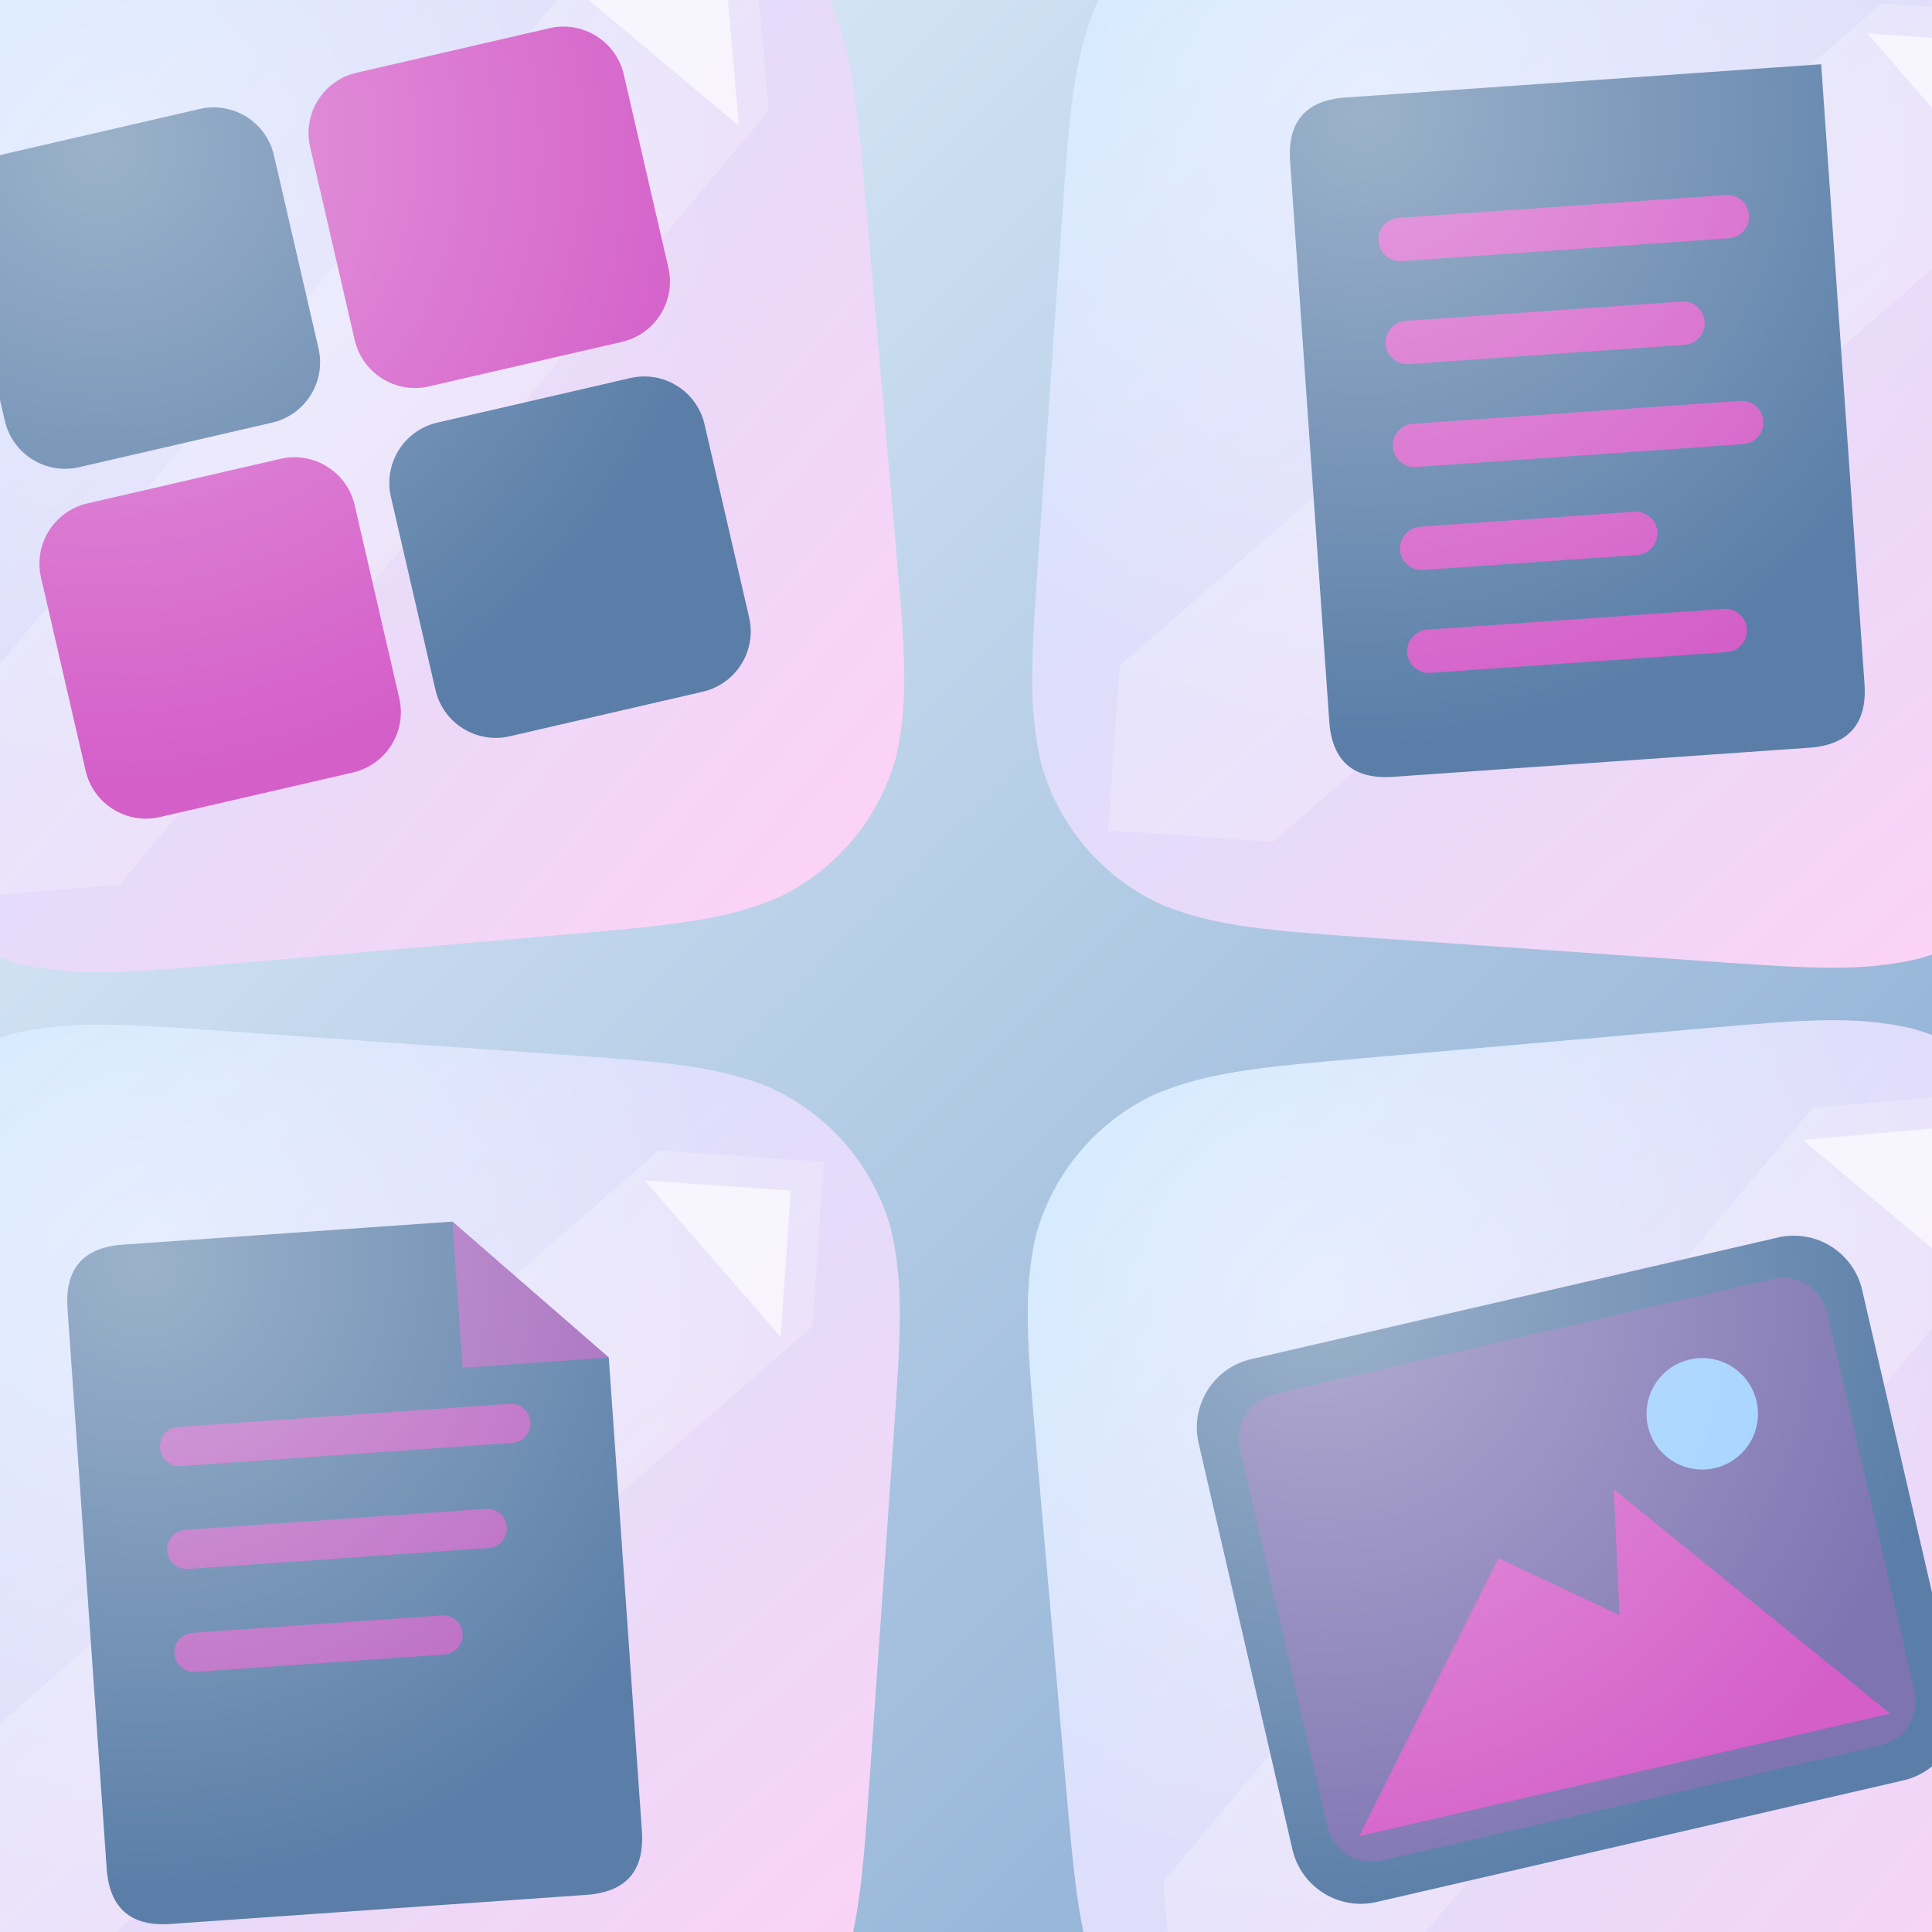
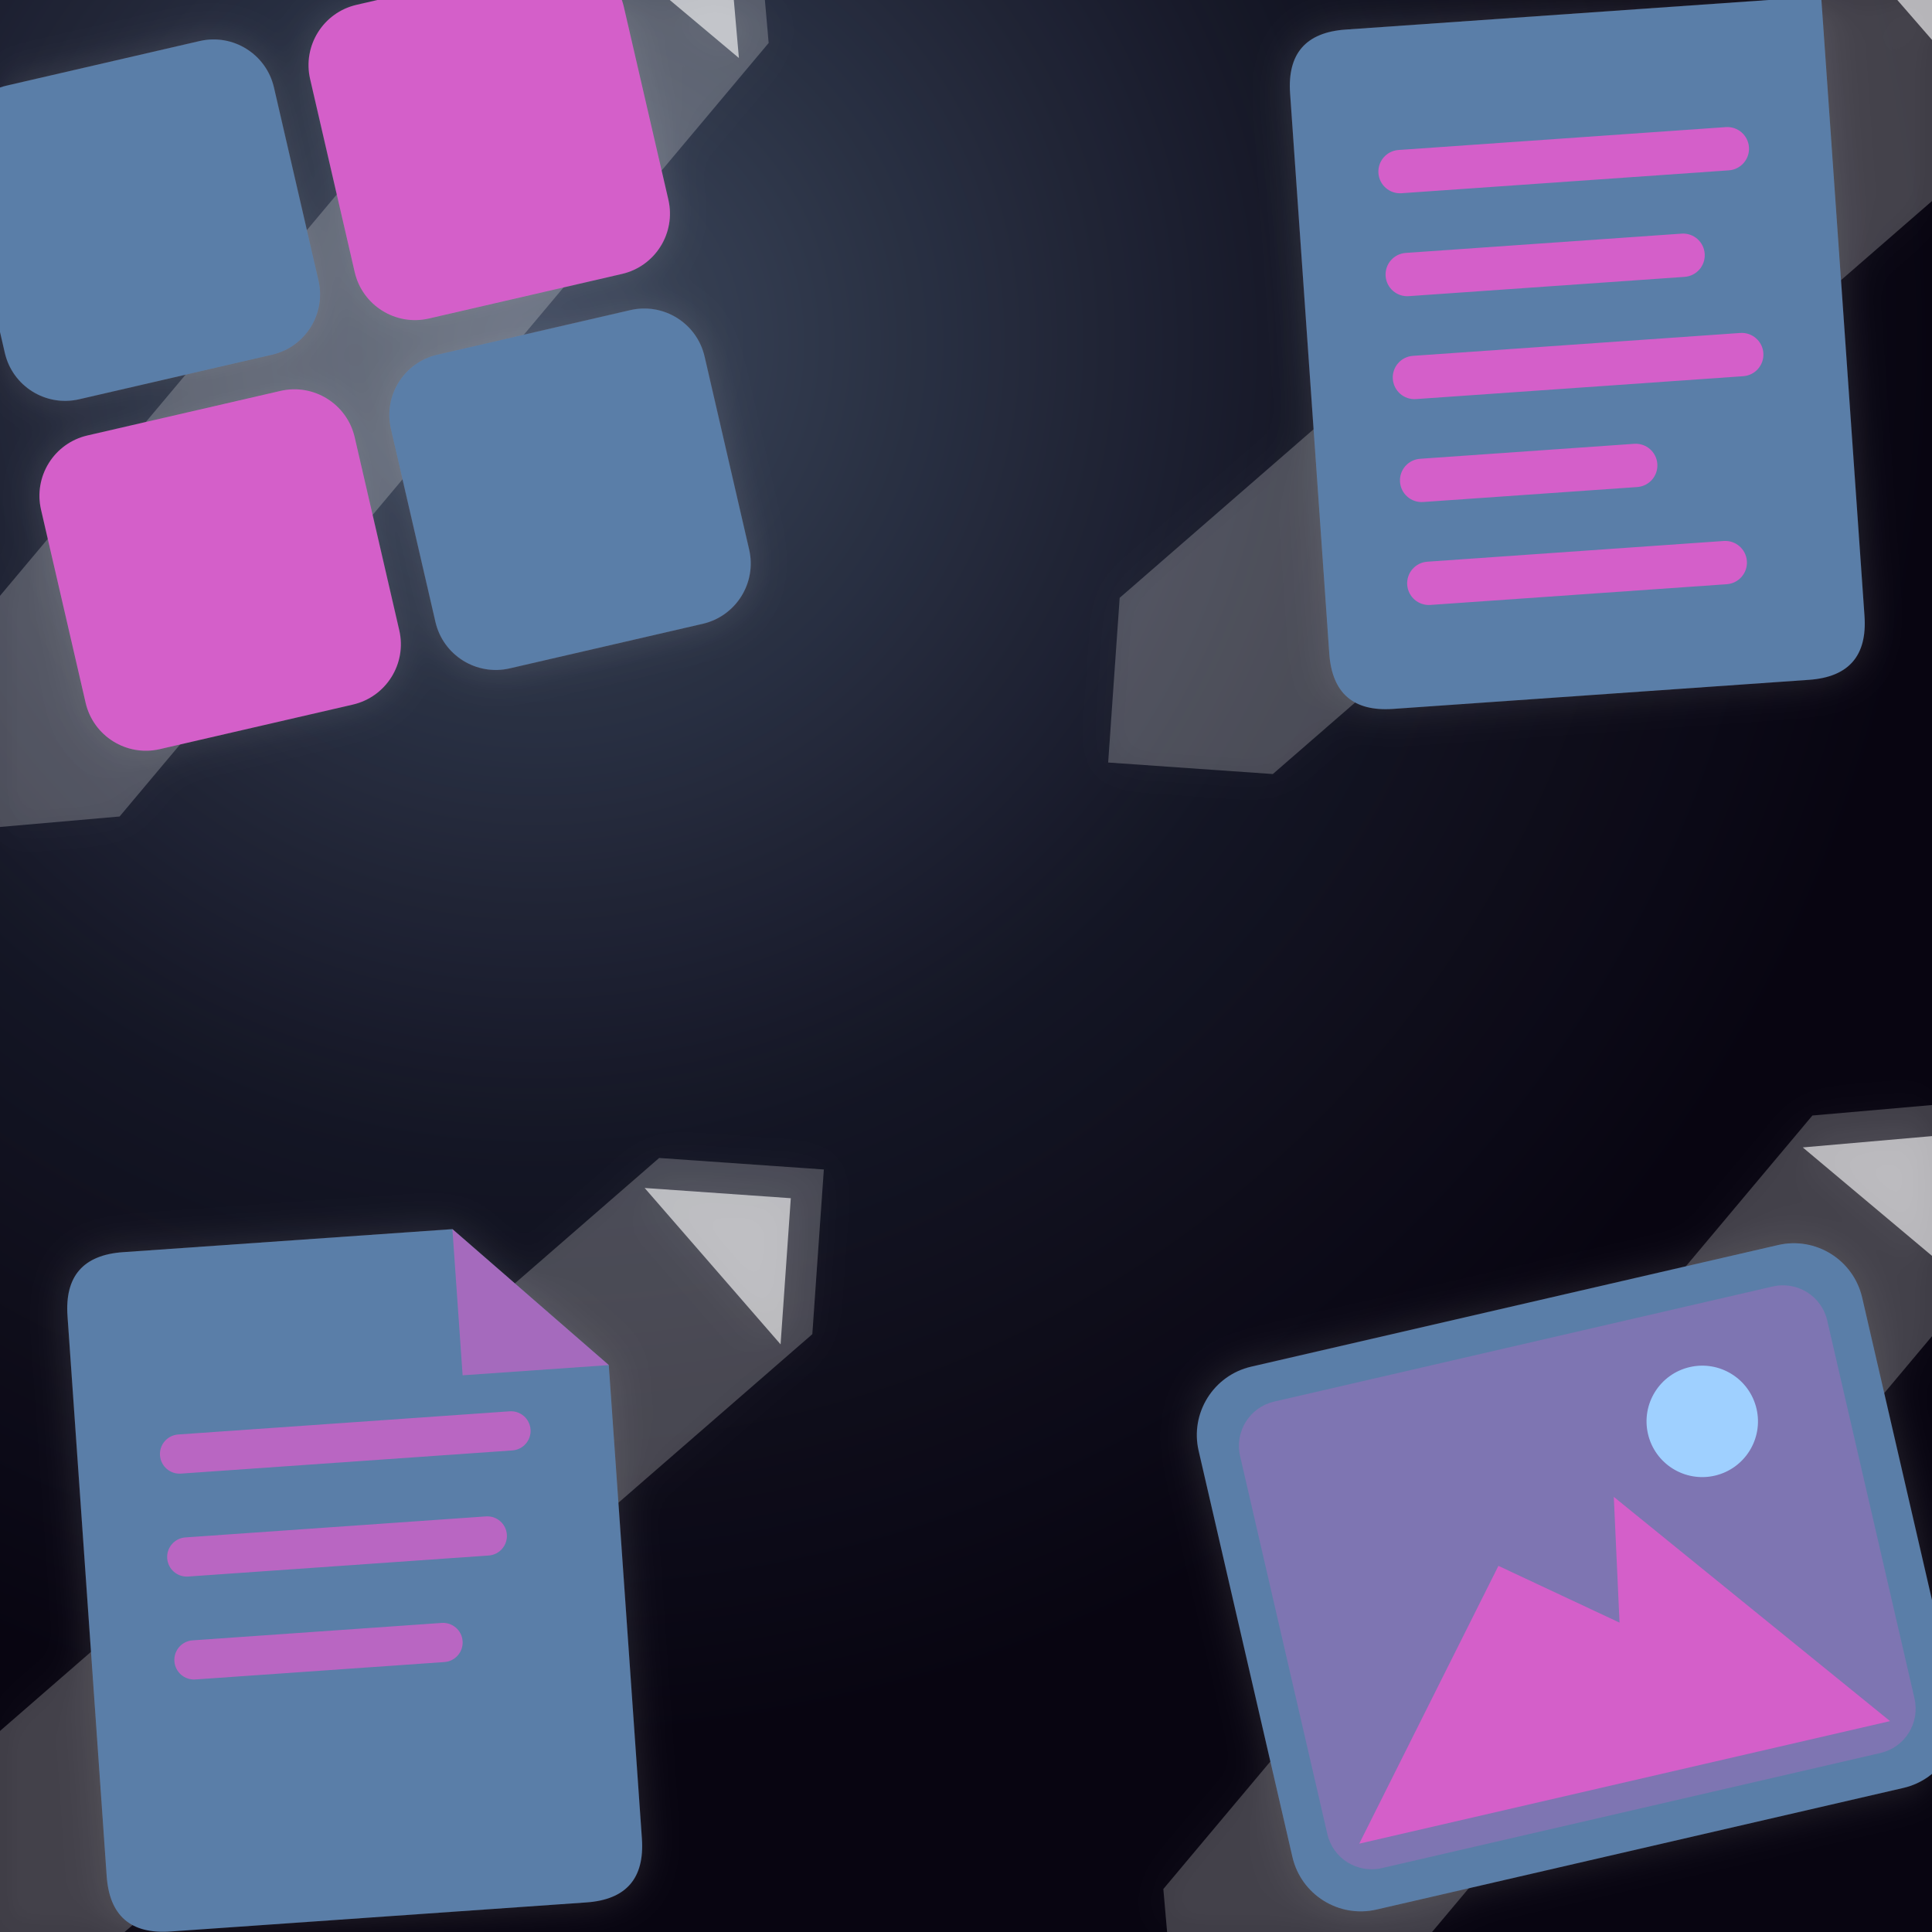
<svg xmlns="http://www.w3.org/2000/svg" viewBox="0 0 1024 1024" width="1024" height="1024" role="img" aria-label="Hologram icon set preview">
  <defs>
-     <linearGradient id="bghologram" x1="0" y1="0" x2="1" y2="1">
-       <stop offset="0" stop-color="#eaf5ff" />
-       <stop offset="1" stop-color="#7fa4cd" />
-     </linearGradient>
+     <radialGradient id="glowhologram" cx=".28" cy=".18" r=".72">
+       <stop offset="0" stop-color="#b0d8ff" stop-opacity=".32" />
+       <stop offset=".58" stop-color="#9fd0ff" stop-opacity=".08" />
+       <stop offset="1" stop-color="#9fd0ff" stop-opacity="0" />
+     </radialGradient>
+     <filter id="lifthologram" x="-30%" y="-30%" width="160%" height="160%">
+       <feDropShadow dx="0" dy="20" stdDeviation="24" flood-color="#000" flood-opacity=".52" />
+       <feDropShadow dx="0" dy="0" stdDeviation="10" flood-color="#fff" flood-opacity=".13" />
+     </filter>
  </defs>
-   <rect width="1024" height="1024" fill="url(#bghologram)" />
-   <circle cx="128" cy="120" r="210" fill="#fff" opacity=".24" />
-   <circle cx="918" cy="884" r="260" fill="#9fd0ff" opacity=".20" />
-   <g transform="rotate(-5 188 224)">
-     <svg viewBox="0 0 1024 1024" width="560" height="560" x="-92" y="-56" aria-hidden="true">
-       <defs>
-         <clipPath id="sq">
-           <path d="M 350.06 0 L 673.94 0 C 774.74 0 825.13 0 879.39 17.15 L 879.39 17.15 C 938.62 38.71 985.29 85.38 1006.85 144.61 C 1024 198.87 1024 249.26 1024 350.06 L 1024 673.94 C 1024 774.74 1024 825.13 1006.85 879.39 L 1006.85 879.39 C 985.29 938.62 938.62 985.29 879.39 1006.85 C 825.13 1024 774.74 1024 673.94 1024 L 350.06 1024 C 249.26 1024 198.87 1024 144.61 1006.85 L 144.61 1006.85 C 85.38 985.29 38.71 938.62 17.15 879.39 C 0 825.13 0 774.74 0 673.94 L 0 350.06 C 0 249.26 0 198.87 17.15 144.61 L 17.15 144.61 C 38.71 85.38 85.38 38.71 144.61 17.15 C 198.87 0 249.26 0 350.06 0 Z" />
-         </clipPath>
-         <linearGradient id="bghologramdashboard" x1="0" y1="0" x2="1" y2="1">
-           <stop offset="0" stop-color="#c8e7ff" />
-           <stop offset="1" stop-color="#ffd1f5" />
-         </linearGradient>
-         <radialGradient id="sphologramdashboard" cx="0.28" cy="0.22" r="0.6">
-           <stop offset="0" stop-color="#ffffff" stop-opacity=".40" />
-           <stop offset="1" stop-color="#ffffff" stop-opacity="0" />
-         </radialGradient>
-       </defs>
-       <g clip-path="url(#sq)">
-         <rect width="1024" height="1024" fill="url(#bghologramdashboard)" />
-         <path d="M86 778 L778 86 H938 V246 L246 938 H86 Z" fill="#ffffff" opacity=".22" />
-         <g transform="rotate(-8 512 512)">
-           <rect x="182" y="182" width="312" height="312" rx="60" fill="#5a7ea8" />
-           <rect x="530" y="182" width="312" height="312" rx="60" fill="#d45fc9" />
-           <rect x="182" y="530" width="312" height="312" rx="60" fill="#d45fc9" />
-           <rect x="530" y="530" width="312" height="312" rx="60" fill="#5a7ea8" />
+   <rect width="1024" height="1024" fill="#080511" />
+   <rect width="1024" height="1024" fill="url(#glowhologram)" />
+   <g filter="url(#lifthologram)">
+     <g transform="rotate(-5 188 188)">
+       <svg viewBox="0 0 1024 1024" width="560" height="560" x="-92" y="-92" aria-hidden="true">
+         <defs>
+           <clipPath id="sq">
+             <path d="M 350.06 0 L 673.94 0 C 774.74 0 825.13 0 879.39 17.15 L 879.39 17.15 C 938.62 38.71 985.29 85.38 1006.85 144.61 C 1024 198.87 1024 249.26 1024 350.06 L 1024 673.94 C 1024 774.74 1024 825.13 1006.85 879.39 L 1006.85 879.39 C 985.29 938.62 938.62 985.29 879.39 1006.85 C 825.13 1024 774.74 1024 673.94 1024 L 350.06 1024 C 249.26 1024 198.87 1024 144.61 1006.85 L 144.61 1006.85 C 85.38 985.29 38.71 938.62 17.15 879.39 C 0 825.13 0 774.74 0 673.94 L 0 350.06 C 0 249.26 0 198.87 17.15 144.61 L 17.15 144.61 C 38.71 85.38 85.38 38.71 144.61 17.15 C 198.87 0 249.26 0 350.06 0 Z" />
+           </clipPath>
+           <linearGradient id="bghologramdashboard" x1="0" y1="0" x2="1" y2="1">
+             <stop offset="0" stop-color="#c8e7ff" />
+             <stop offset="1" stop-color="#ffd1f5" />
+           </linearGradient>
+           <radialGradient id="sphologramdashboard" cx="0.28" cy="0.22" r="0.6">
+             <stop offset="0" stop-color="#ffffff" stop-opacity=".40" />
+             <stop offset="1" stop-color="#ffffff" stop-opacity="0" />
+           </radialGradient>
+         </defs>
+         <g clip-path="url(#sq)">
+           <path d="M86 778 L778 86 H938 V246 L246 938 H86 Z" fill="#ffffff" opacity=".22" />
+           <g transform="rotate(-8 512 512)">
+             <rect x="182" y="182" width="312" height="312" rx="60" fill="#5a7ea8" />
+             <rect x="530" y="182" width="312" height="312" rx="60" fill="#d45fc9" />
+             <rect x="182" y="530" width="312" height="312" rx="60" fill="#d45fc9" />
+             <rect x="530" y="530" width="312" height="312" rx="60" fill="#5a7ea8" />
+           </g>
+           <path d="M766 116 L908 116 L908 258 Z" fill="#ffffff" opacity=".62" />
        </g>
-         <rect width="1024" height="1024" fill="url(#sphologramdashboard)" />
-         <path d="M766 116 L908 116 L908 258 Z" fill="#ffffff" opacity=".62" />
-       </g>
-     </svg>
-   </g>
-   <g transform="rotate(4 836 224)">
-     <svg viewBox="0 0 1024 1024" width="560" height="560" x="556" y="-56" aria-hidden="true">
-       <defs>
-         <clipPath id="sq">
-           <path d="M 350.06 0 L 673.94 0 C 774.74 0 825.13 0 879.39 17.15 L 879.39 17.15 C 938.62 38.71 985.29 85.38 1006.85 144.61 C 1024 198.87 1024 249.26 1024 350.06 L 1024 673.94 C 1024 774.74 1024 825.13 1006.85 879.39 L 1006.85 879.39 C 985.29 938.62 938.62 985.29 879.39 1006.85 C 825.13 1024 774.74 1024 673.94 1024 L 350.06 1024 C 249.26 1024 198.87 1024 144.61 1006.85 L 144.61 1006.85 C 85.38 985.29 38.71 938.62 17.15 879.39 C 0 825.13 0 774.74 0 673.94 L 0 350.06 C 0 249.26 0 198.87 17.15 144.61 L 17.15 144.61 C 38.71 85.38 85.38 38.71 144.61 17.15 C 198.87 0 249.26 0 350.06 0 Z" />
-         </clipPath>
-         <linearGradient id="bghologramposts" x1="0" y1="0" x2="1" y2="1">
-           <stop offset="0" stop-color="#c8e7ff" />
-           <stop offset="1" stop-color="#ffd1f5" />
-         </linearGradient>
-         <radialGradient id="sphologramposts" cx="0.28" cy="0.22" r="0.6">
-           <stop offset="0" stop-color="#ffffff" stop-opacity=".40" />
-           <stop offset="1" stop-color="#ffffff" stop-opacity="0" />
-         </radialGradient>
-       </defs>
-       <g clip-path="url(#sq)">
-         <rect width="1024" height="1024" fill="url(#bghologramposts)" />
-         <path d="M86 778 L778 86 H938 V246 L246 938 H86 Z" fill="#ffffff" opacity=".22" />
-         <g transform="rotate(-8 512 512)">
-           <path d="M 310 182 L 772 182 L 772 182 L 772 784 Q 772 842 714 842 L 310 842 Q 252 842 252 784 L 252 240 Q 252 182 310 182 Z" fill="#5a7ea8" />
-           <rect x="332" y="302" width="360" height="42" rx="21" fill="#d45fc9" />
-           <rect x="332" y="402" width="310" height="42" rx="21" fill="#d45fc9" />
-           <rect x="332" y="502" width="360" height="42" rx="21" fill="#d45fc9" />
-           <rect x="332" y="602" width="250" height="42" rx="21" fill="#d45fc9" />
-           <rect x="332" y="702" width="330" height="42" rx="21" fill="#d45fc9" />
+       </svg>
+     </g>
+     <g transform="rotate(4 836 188)">
+       <svg viewBox="0 0 1024 1024" width="560" height="560" x="556" y="-92" aria-hidden="true">
+         <defs>
+           <clipPath id="sq">
+             <path d="M 350.06 0 L 673.94 0 C 774.74 0 825.13 0 879.39 17.15 L 879.39 17.15 C 938.62 38.71 985.29 85.38 1006.85 144.61 C 1024 198.87 1024 249.26 1024 350.06 L 1024 673.94 C 1024 774.74 1024 825.13 1006.85 879.39 L 1006.85 879.39 C 985.29 938.62 938.62 985.29 879.39 1006.85 C 825.13 1024 774.74 1024 673.94 1024 L 350.06 1024 C 249.26 1024 198.87 1024 144.61 1006.85 L 144.61 1006.85 C 85.38 985.29 38.71 938.62 17.15 879.39 C 0 825.13 0 774.74 0 673.94 L 0 350.06 C 0 249.26 0 198.87 17.15 144.61 L 17.15 144.61 C 38.71 85.38 85.38 38.71 144.61 17.15 C 198.87 0 249.26 0 350.06 0 Z" />
+           </clipPath>
+           <linearGradient id="bghologramposts" x1="0" y1="0" x2="1" y2="1">
+             <stop offset="0" stop-color="#c8e7ff" />
+             <stop offset="1" stop-color="#ffd1f5" />
+           </linearGradient>
+           <radialGradient id="sphologramposts" cx="0.28" cy="0.22" r="0.6">
+             <stop offset="0" stop-color="#ffffff" stop-opacity=".40" />
+             <stop offset="1" stop-color="#ffffff" stop-opacity="0" />
+           </radialGradient>
+         </defs>
+         <g clip-path="url(#sq)">
+           <path d="M86 778 L778 86 H938 V246 L246 938 H86 Z" fill="#ffffff" opacity=".22" />
+           <g transform="rotate(-8 512 512)">
+             <path d="M 310 182 L 772 182 L 772 182 L 772 784 Q 772 842 714 842 L 310 842 Q 252 842 252 784 L 252 240 Q 252 182 310 182 Z" fill="#5a7ea8" />
+             <rect x="332" y="302" width="360" height="42" rx="21" fill="#d45fc9" />
+             <rect x="332" y="402" width="310" height="42" rx="21" fill="#d45fc9" />
+             <rect x="332" y="502" width="360" height="42" rx="21" fill="#d45fc9" />
+             <rect x="332" y="602" width="250" height="42" rx="21" fill="#d45fc9" />
+             <rect x="332" y="702" width="330" height="42" rx="21" fill="#d45fc9" />
+           </g>
+           <path d="M766 116 L908 116 L908 258 Z" fill="#ffffff" opacity=".62" />
        </g>
-         <rect width="1024" height="1024" fill="url(#sphologramposts)" />
-         <path d="M766 116 L908 116 L908 258 Z" fill="#ffffff" opacity=".62" />
-       </g>
-     </svg>
-   </g>
-   <g transform="rotate(4 188 832)">
-     <svg viewBox="0 0 1024 1024" width="560" height="560" x="-92" y="552" aria-hidden="true">
-       <defs>
-         <clipPath id="sq">
-           <path d="M 350.06 0 L 673.94 0 C 774.74 0 825.13 0 879.39 17.15 L 879.39 17.15 C 938.62 38.71 985.29 85.38 1006.85 144.61 C 1024 198.87 1024 249.26 1024 350.06 L 1024 673.94 C 1024 774.74 1024 825.13 1006.85 879.39 L 1006.85 879.39 C 985.29 938.62 938.62 985.29 879.39 1006.85 C 825.13 1024 774.74 1024 673.94 1024 L 350.06 1024 C 249.26 1024 198.87 1024 144.61 1006.85 L 144.61 1006.85 C 85.38 985.29 38.71 938.62 17.15 879.39 C 0 825.13 0 774.74 0 673.94 L 0 350.06 C 0 249.26 0 198.87 17.15 144.61 L 17.15 144.61 C 38.71 85.38 85.38 38.71 144.61 17.15 C 198.87 0 249.26 0 350.06 0 Z" />
-         </clipPath>
-         <linearGradient id="bghologrampages" x1="0" y1="0" x2="1" y2="1">
-           <stop offset="0" stop-color="#c8e7ff" />
-           <stop offset="1" stop-color="#ffd1f5" />
-         </linearGradient>
-         <radialGradient id="sphologrampages" cx="0.28" cy="0.22" r="0.6">
-           <stop offset="0" stop-color="#ffffff" stop-opacity=".40" />
-           <stop offset="1" stop-color="#ffffff" stop-opacity="0" />
-         </radialGradient>
-       </defs>
-       <g clip-path="url(#sq)">
-         <rect width="1024" height="1024" fill="url(#bghologrampages)" />
-         <path d="M86 778 L778 86 H938 V246 L246 938 H86 Z" fill="#ffffff" opacity=".22" />
-         <g transform="rotate(-8 512 512)">
-           <path d="M 310 182 L 630 182 L 772 324 L 772 784 Q 772 842 714 842 L 310 842 Q 252 842 252 784 L 252 240 Q 252 182 310 182 Z" fill="#5a7ea8" />
-           <path d="M 630 182 L 772 324 L 630 324 Z" fill="#d45fc9" opacity=".62" />
-           <rect x="332" y="362" width="360" height="38" rx="19" fill="#d45fc9" opacity=".78" />
-           <rect x="332" y="462" width="330" height="38" rx="19" fill="#d45fc9" opacity=".78" />
-           <rect x="332" y="562" width="280" height="38" rx="19" fill="#d45fc9" opacity=".78" />
+       </svg>
+     </g>
+     <g transform="rotate(4 188 836)">
+       <svg viewBox="0 0 1024 1024" width="560" height="560" x="-92" y="556" aria-hidden="true">
+         <defs>
+           <clipPath id="sq">
+             <path d="M 350.06 0 L 673.94 0 C 774.74 0 825.13 0 879.39 17.15 L 879.39 17.15 C 938.62 38.71 985.29 85.38 1006.85 144.61 C 1024 198.87 1024 249.26 1024 350.06 L 1024 673.94 C 1024 774.74 1024 825.13 1006.85 879.39 L 1006.85 879.39 C 985.29 938.62 938.62 985.29 879.39 1006.85 C 825.13 1024 774.74 1024 673.94 1024 L 350.06 1024 C 249.26 1024 198.87 1024 144.61 1006.85 L 144.61 1006.85 C 85.38 985.29 38.71 938.62 17.15 879.39 C 0 825.13 0 774.74 0 673.94 L 0 350.06 C 0 249.26 0 198.87 17.15 144.61 L 17.15 144.61 C 38.71 85.38 85.38 38.71 144.61 17.15 C 198.87 0 249.26 0 350.06 0 Z" />
+           </clipPath>
+           <linearGradient id="bghologrampages" x1="0" y1="0" x2="1" y2="1">
+             <stop offset="0" stop-color="#c8e7ff" />
+             <stop offset="1" stop-color="#ffd1f5" />
+           </linearGradient>
+           <radialGradient id="sphologrampages" cx="0.28" cy="0.22" r="0.6">
+             <stop offset="0" stop-color="#ffffff" stop-opacity=".40" />
+             <stop offset="1" stop-color="#ffffff" stop-opacity="0" />
+           </radialGradient>
+         </defs>
+         <g clip-path="url(#sq)">
+           <path d="M86 778 L778 86 H938 V246 L246 938 H86 Z" fill="#ffffff" opacity=".22" />
+           <g transform="rotate(-8 512 512)">
+             <path d="M 310 182 L 630 182 L 772 324 L 772 784 Q 772 842 714 842 L 310 842 Q 252 842 252 784 L 252 240 Q 252 182 310 182 Z" fill="#5a7ea8" />
+             <path d="M 630 182 L 772 324 L 630 324 Z" fill="#d45fc9" opacity=".62" />
+             <rect x="332" y="362" width="360" height="38" rx="19" fill="#d45fc9" opacity=".78" />
+             <rect x="332" y="462" width="330" height="38" rx="19" fill="#d45fc9" opacity=".78" />
+             <rect x="332" y="562" width="280" height="38" rx="19" fill="#d45fc9" opacity=".78" />
+           </g>
+           <path d="M766 116 L908 116 L908 258 Z" fill="#ffffff" opacity=".62" />
        </g>
-         <rect width="1024" height="1024" fill="url(#sphologrampages)" />
-         <path d="M766 116 L908 116 L908 258 Z" fill="#ffffff" opacity=".62" />
-       </g>
-     </svg>
-   </g>
-   <g transform="rotate(-5 836 832)">
-     <svg viewBox="0 0 1024 1024" width="560" height="560" x="556" y="552" aria-hidden="true">
-       <defs>
-         <clipPath id="sq">
-           <path d="M 350.06 0 L 673.94 0 C 774.74 0 825.13 0 879.39 17.15 L 879.39 17.15 C 938.62 38.71 985.29 85.38 1006.85 144.61 C 1024 198.87 1024 249.26 1024 350.06 L 1024 673.94 C 1024 774.74 1024 825.13 1006.85 879.39 L 1006.85 879.39 C 985.29 938.62 938.62 985.29 879.39 1006.85 C 825.13 1024 774.74 1024 673.94 1024 L 350.06 1024 C 249.26 1024 198.87 1024 144.61 1006.85 L 144.61 1006.85 C 85.38 985.29 38.71 938.62 17.15 879.39 C 0 825.13 0 774.74 0 673.94 L 0 350.06 C 0 249.26 0 198.87 17.15 144.61 L 17.15 144.61 C 38.71 85.38 85.38 38.71 144.61 17.15 C 198.87 0 249.26 0 350.06 0 Z" />
-         </clipPath>
-         <linearGradient id="bghologrammedia" x1="0" y1="0" x2="1" y2="1">
-           <stop offset="0" stop-color="#c8e7ff" />
-           <stop offset="1" stop-color="#ffd1f5" />
-         </linearGradient>
-         <radialGradient id="sphologrammedia" cx="0.28" cy="0.22" r="0.6">
-           <stop offset="0" stop-color="#ffffff" stop-opacity=".40" />
-           <stop offset="1" stop-color="#ffffff" stop-opacity="0" />
-         </radialGradient>
-       </defs>
-       <g clip-path="url(#sq)">
-         <rect width="1024" height="1024" fill="url(#bghologrammedia)" />
-         <path d="M86 778 L778 86 H938 V246 L246 938 H86 Z" fill="#ffffff" opacity=".22" />
-         <g transform="rotate(-8 512 512)">
-           <rect x="182" y="242" width="660" height="540" rx="68" fill="#5a7ea8" />
-           <rect x="220" y="280" width="584" height="464" rx="44" fill="#d45fc9" opacity=".30" />
-           <circle cx="664" cy="392" r="54" fill="#9fd0ff" />
-           <path d="M 248 716 L 440 484 L 542 564 L 564 444 L 776 716 Z" fill="#d45fc9" />
+       </svg>
+     </g>
+     <g transform="rotate(-5 836 836)">
+       <svg viewBox="0 0 1024 1024" width="560" height="560" x="556" y="556" aria-hidden="true">
+         <defs>
+           <clipPath id="sq">
+             <path d="M 350.06 0 L 673.94 0 C 774.74 0 825.13 0 879.39 17.15 L 879.39 17.15 C 938.62 38.71 985.29 85.38 1006.85 144.61 C 1024 198.87 1024 249.26 1024 350.06 L 1024 673.94 C 1024 774.74 1024 825.13 1006.85 879.39 L 1006.85 879.39 C 985.29 938.62 938.62 985.29 879.39 1006.85 C 825.13 1024 774.74 1024 673.94 1024 L 350.06 1024 C 249.26 1024 198.87 1024 144.61 1006.85 L 144.61 1006.85 C 85.38 985.29 38.71 938.62 17.15 879.39 C 0 825.13 0 774.74 0 673.94 L 0 350.06 C 0 249.26 0 198.87 17.15 144.61 L 17.15 144.61 C 38.71 85.38 85.38 38.71 144.61 17.15 C 198.87 0 249.26 0 350.06 0 Z" />
+           </clipPath>
+           <linearGradient id="bghologrammedia" x1="0" y1="0" x2="1" y2="1">
+             <stop offset="0" stop-color="#c8e7ff" />
+             <stop offset="1" stop-color="#ffd1f5" />
+           </linearGradient>
+           <radialGradient id="sphologrammedia" cx="0.28" cy="0.22" r="0.6">
+             <stop offset="0" stop-color="#ffffff" stop-opacity=".40" />
+             <stop offset="1" stop-color="#ffffff" stop-opacity="0" />
+           </radialGradient>
+         </defs>
+         <g clip-path="url(#sq)">
+           <path d="M86 778 L778 86 H938 V246 L246 938 H86 Z" fill="#ffffff" opacity=".22" />
+           <g transform="rotate(-8 512 512)">
+             <rect x="182" y="242" width="660" height="540" rx="68" fill="#5a7ea8" />
+             <rect x="220" y="280" width="584" height="464" rx="44" fill="#d45fc9" opacity=".30" />
+             <circle cx="664" cy="392" r="54" fill="#9fd0ff" />
+             <path d="M 248 716 L 440 484 L 542 564 L 564 444 L 776 716 Z" fill="#d45fc9" />
+           </g>
+           <path d="M766 116 L908 116 L908 258 Z" fill="#ffffff" opacity=".62" />
        </g>
-         <rect width="1024" height="1024" fill="url(#sphologrammedia)" />
-         <path d="M766 116 L908 116 L908 258 Z" fill="#ffffff" opacity=".62" />
-       </g>
-     </svg>
+       </svg>
+     </g>
  </g>
</svg>
